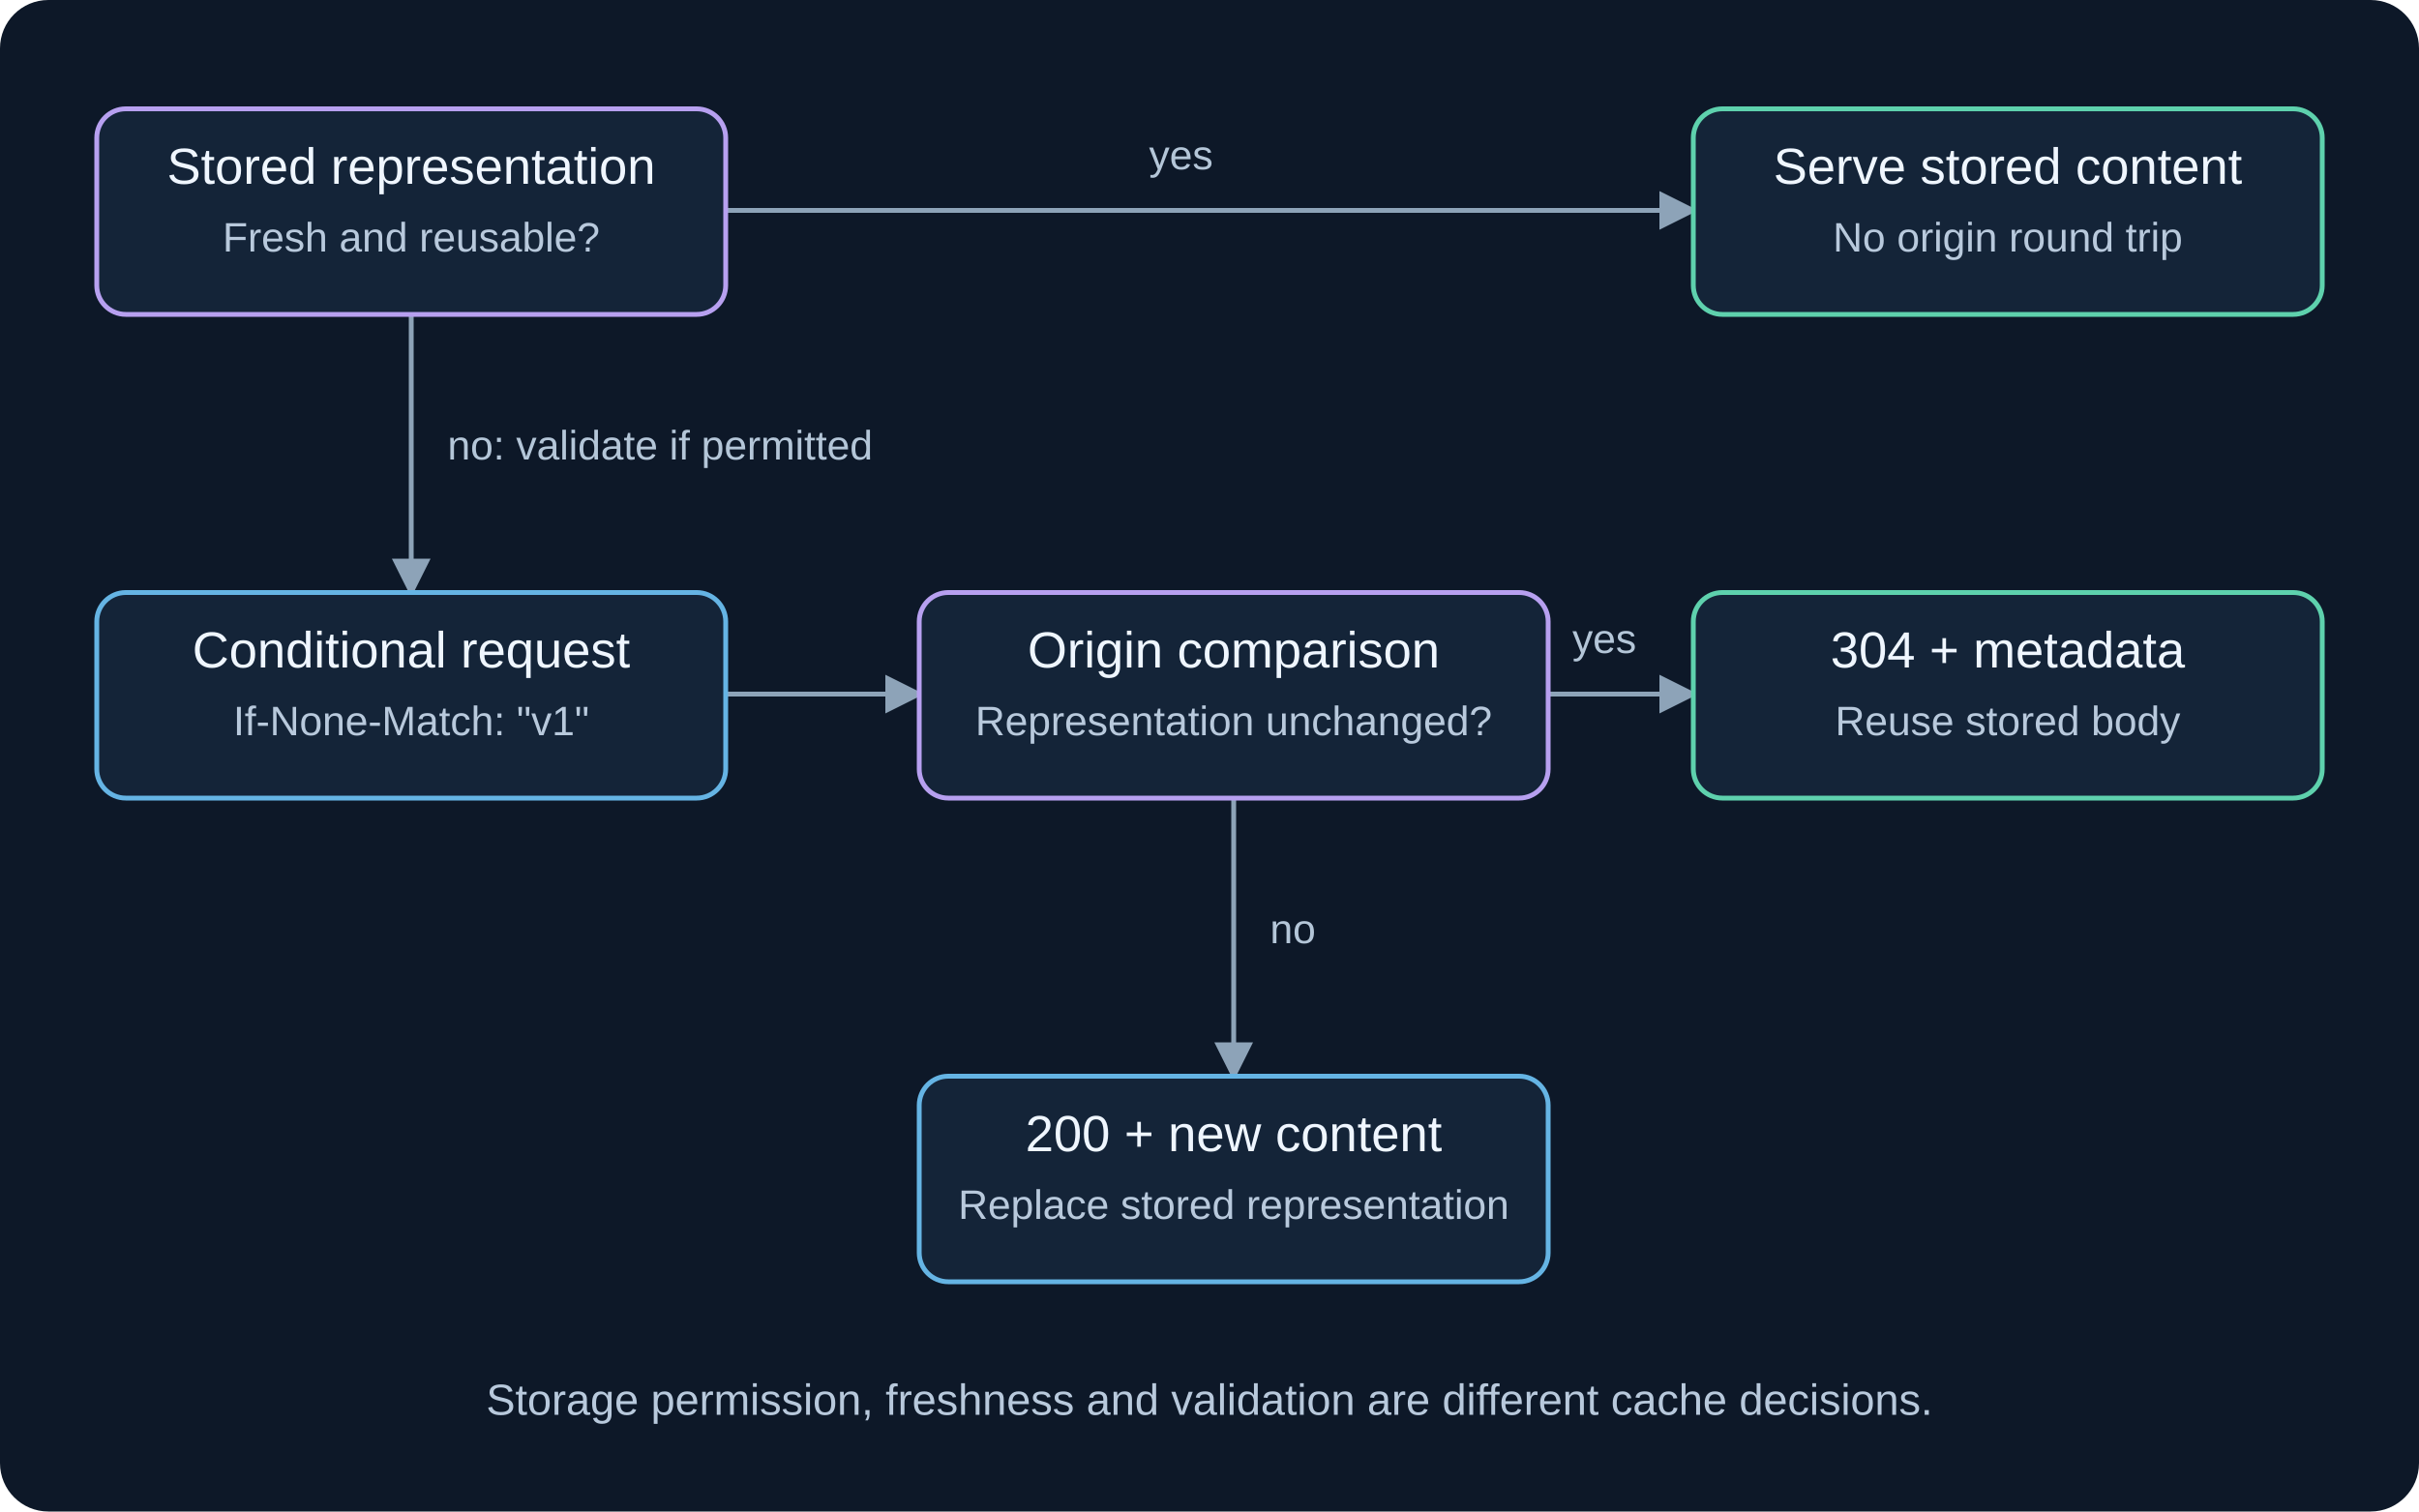
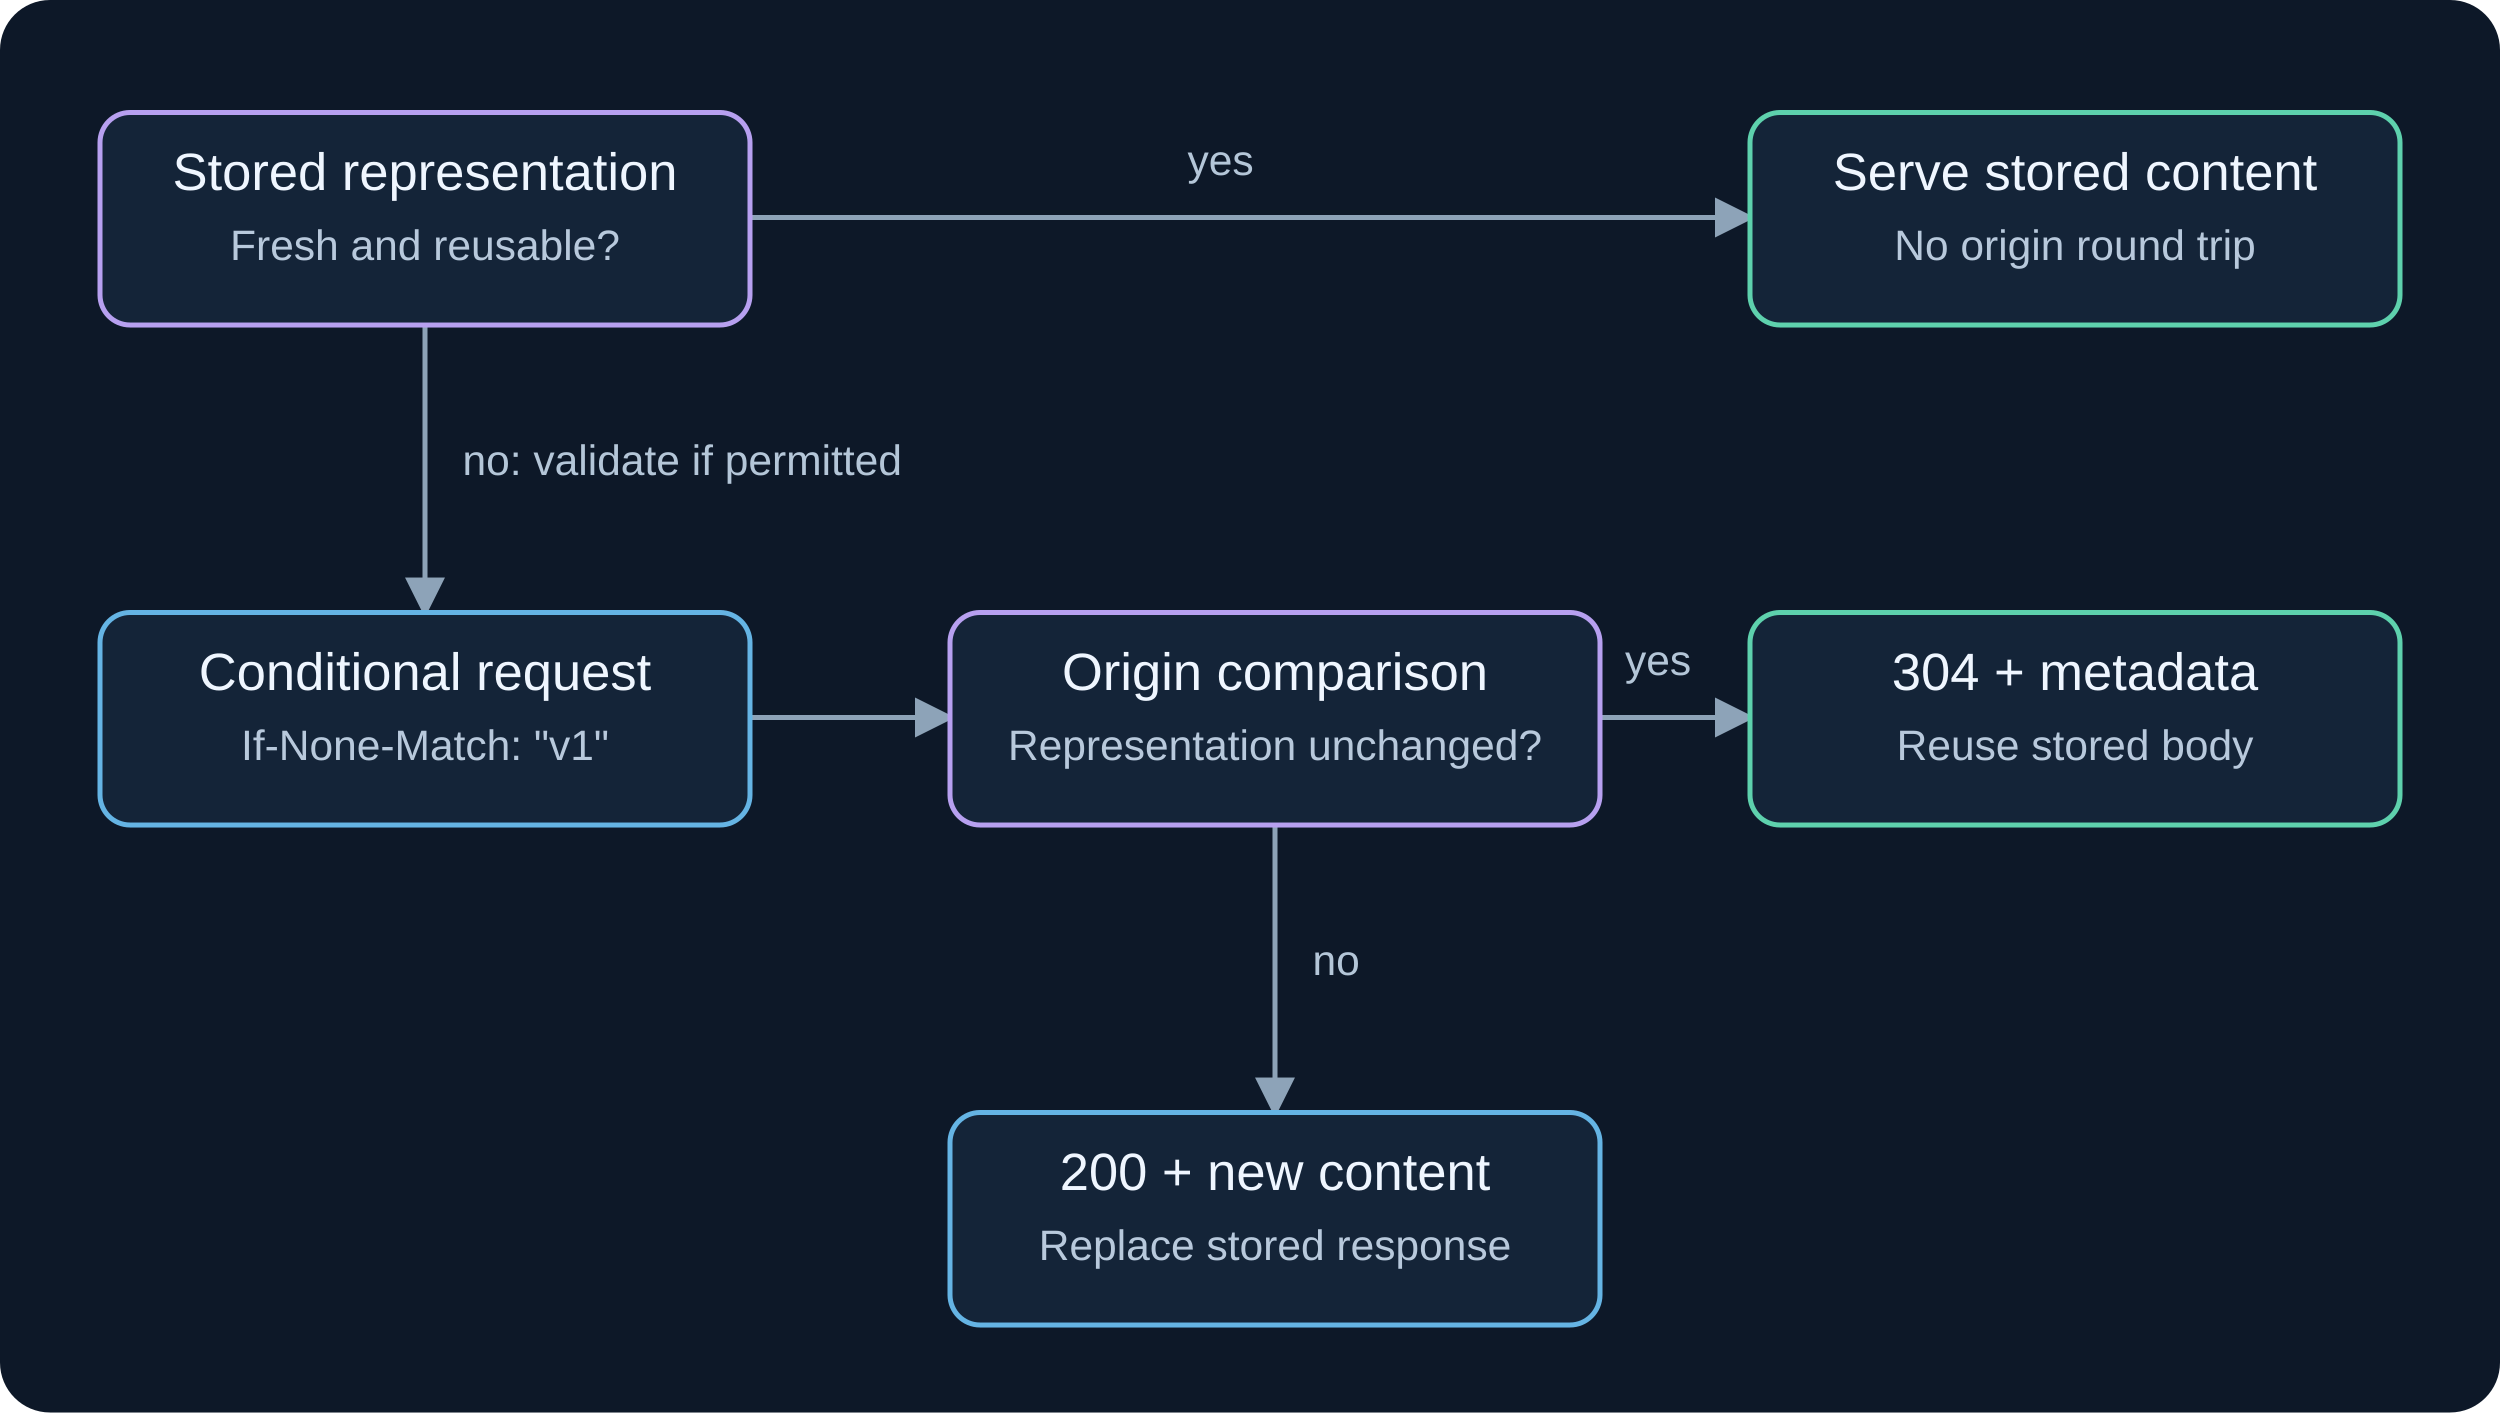
- <svg xmlns="http://www.w3.org/2000/svg" width="1000" height="625" viewBox="0 0 1000 625" role="img" aria-labelledby="title desc">
+ <svg xmlns="http://www.w3.org/2000/svg" width="1000" height="565" viewBox="0 0 1000 565" role="img" aria-labelledby="title desc">
  <defs>
    <marker id="arrow" markerWidth="8" markerHeight="8" refX="7" refY="4" orient="auto">
      <path d="M0 0 L8 4 L0 8Z" fill="#8da3b8" />
    </marker>
  </defs>
-   <rect width="1000" height="625" rx="20" fill="#0d1828" />
+   <rect width="1000" height="565" rx="20" fill="#0d1828" />
  <path d="M300 87 H700" fill="none" stroke="#8da3b8" stroke-width="2" marker-end="url(#arrow)" />
  <text x="475" y="70" fill="#b4c6d8" font-family="Arial,sans-serif" font-size="17">yes</text>
  <path d="M170 130 V245" fill="none" stroke="#8da3b8" stroke-width="2" marker-end="url(#arrow)" />
  <text x="185" y="190" fill="#b4c6d8" font-family="Arial,sans-serif" font-size="17">no: validate if permitted</text>
  <path d="M300 287 H380" fill="none" stroke="#8da3b8" stroke-width="2" marker-end="url(#arrow)" />
  <path d="M640 287 H700" fill="none" stroke="#8da3b8" stroke-width="2" marker-end="url(#arrow)" />
  <text x="650" y="270" fill="#b4c6d8" font-family="Arial,sans-serif" font-size="17">yes</text>
  <path d="M510 330 V445" fill="none" stroke="#8da3b8" stroke-width="2" marker-end="url(#arrow)" />
  <text x="525" y="390" fill="#b4c6d8" font-family="Arial,sans-serif" font-size="17">no</text>
  <rect x="40" y="45" width="260" height="85" rx="12" fill="#142438" stroke="#b7a0f0" stroke-width="2" />
  <text x="170.0" y="76" text-anchor="middle" fill="#eff6ff" font-family="Arial,sans-serif" font-size="21">Stored representation</text>
  <text x="170.0" y="104" text-anchor="middle" fill="#b8c9dc" font-family="Arial,sans-serif" font-size="17">Fresh and reusable?</text>
  <rect x="700" y="45" width="260" height="85" rx="12" fill="#142438" stroke="#5ed1ad" stroke-width="2" />
  <text x="830.0" y="76" text-anchor="middle" fill="#eff6ff" font-family="Arial,sans-serif" font-size="21">Serve stored content</text>
  <text x="830.0" y="104" text-anchor="middle" fill="#b8c9dc" font-family="Arial,sans-serif" font-size="17">No origin round trip</text>
  <rect x="40" y="245" width="260" height="85" rx="12" fill="#142438" stroke="#65b4e4" stroke-width="2" />
  <text x="170.0" y="276" text-anchor="middle" fill="#eff6ff" font-family="Arial,sans-serif" font-size="21">Conditional request</text>
  <text x="170.0" y="304" text-anchor="middle" fill="#b8c9dc" font-family="Arial,sans-serif" font-size="17">If-None-Match: "v1"</text>
  <rect x="380" y="245" width="260" height="85" rx="12" fill="#142438" stroke="#b7a0f0" stroke-width="2" />
  <text x="510.0" y="276" text-anchor="middle" fill="#eff6ff" font-family="Arial,sans-serif" font-size="21">Origin comparison</text>
  <text x="510.0" y="304" text-anchor="middle" fill="#b8c9dc" font-family="Arial,sans-serif" font-size="17">Representation unchanged?</text>
  <rect x="700" y="245" width="260" height="85" rx="12" fill="#142438" stroke="#5ed1ad" stroke-width="2" />
  <text x="830.0" y="276" text-anchor="middle" fill="#eff6ff" font-family="Arial,sans-serif" font-size="21">304 + metadata</text>
  <text x="830.0" y="304" text-anchor="middle" fill="#b8c9dc" font-family="Arial,sans-serif" font-size="17">Reuse stored body</text>
  <rect x="380" y="445" width="260" height="85" rx="12" fill="#142438" stroke="#65b4e4" stroke-width="2" />
  <text x="510.0" y="476" text-anchor="middle" fill="#eff6ff" font-family="Arial,sans-serif" font-size="21">200 + new content</text>
-   <text x="510.0" y="504" text-anchor="middle" fill="#b8c9dc" font-family="Arial,sans-serif" font-size="17">Replace stored representation</text>
-   <text x="500" y="585" text-anchor="middle" fill="#b8c9dc" font-family="Arial,sans-serif" font-size="18">Storage permission, freshness and validation are different cache decisions.</text>
+   <text x="510.0" y="504" text-anchor="middle" fill="#b8c9dc" font-family="Arial,sans-serif" font-size="17">Replace stored response</text>
</svg>
